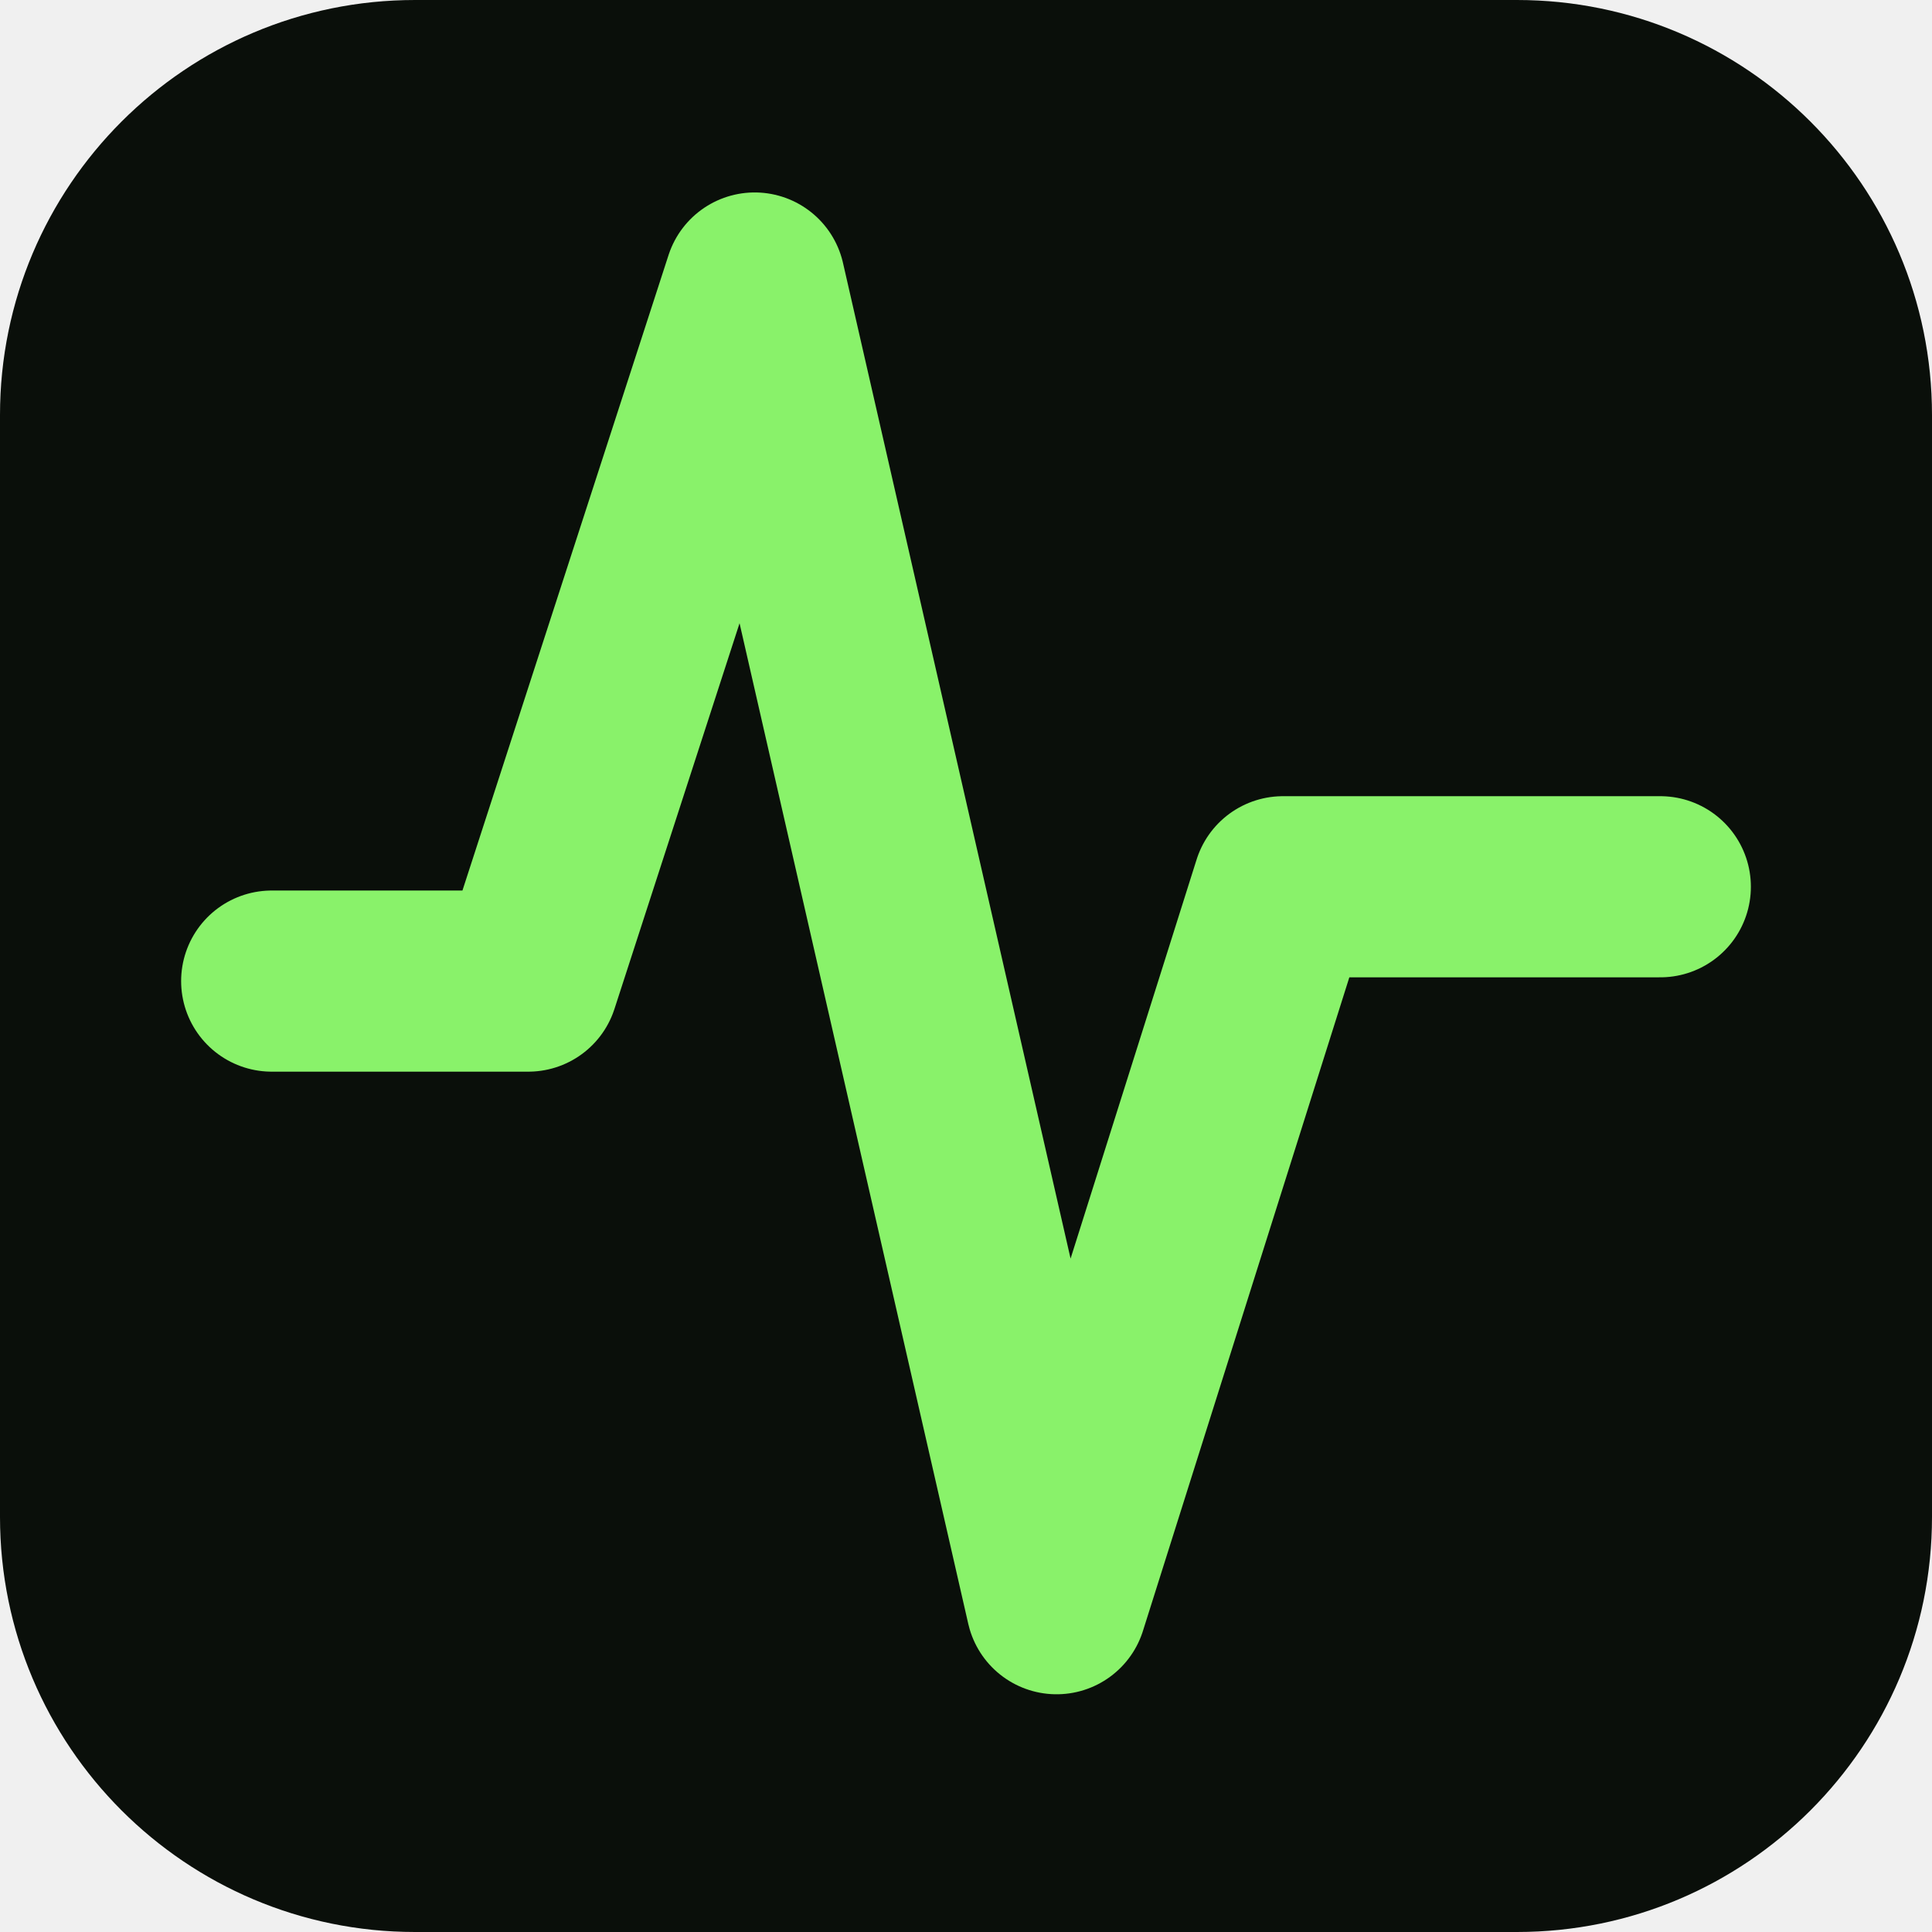
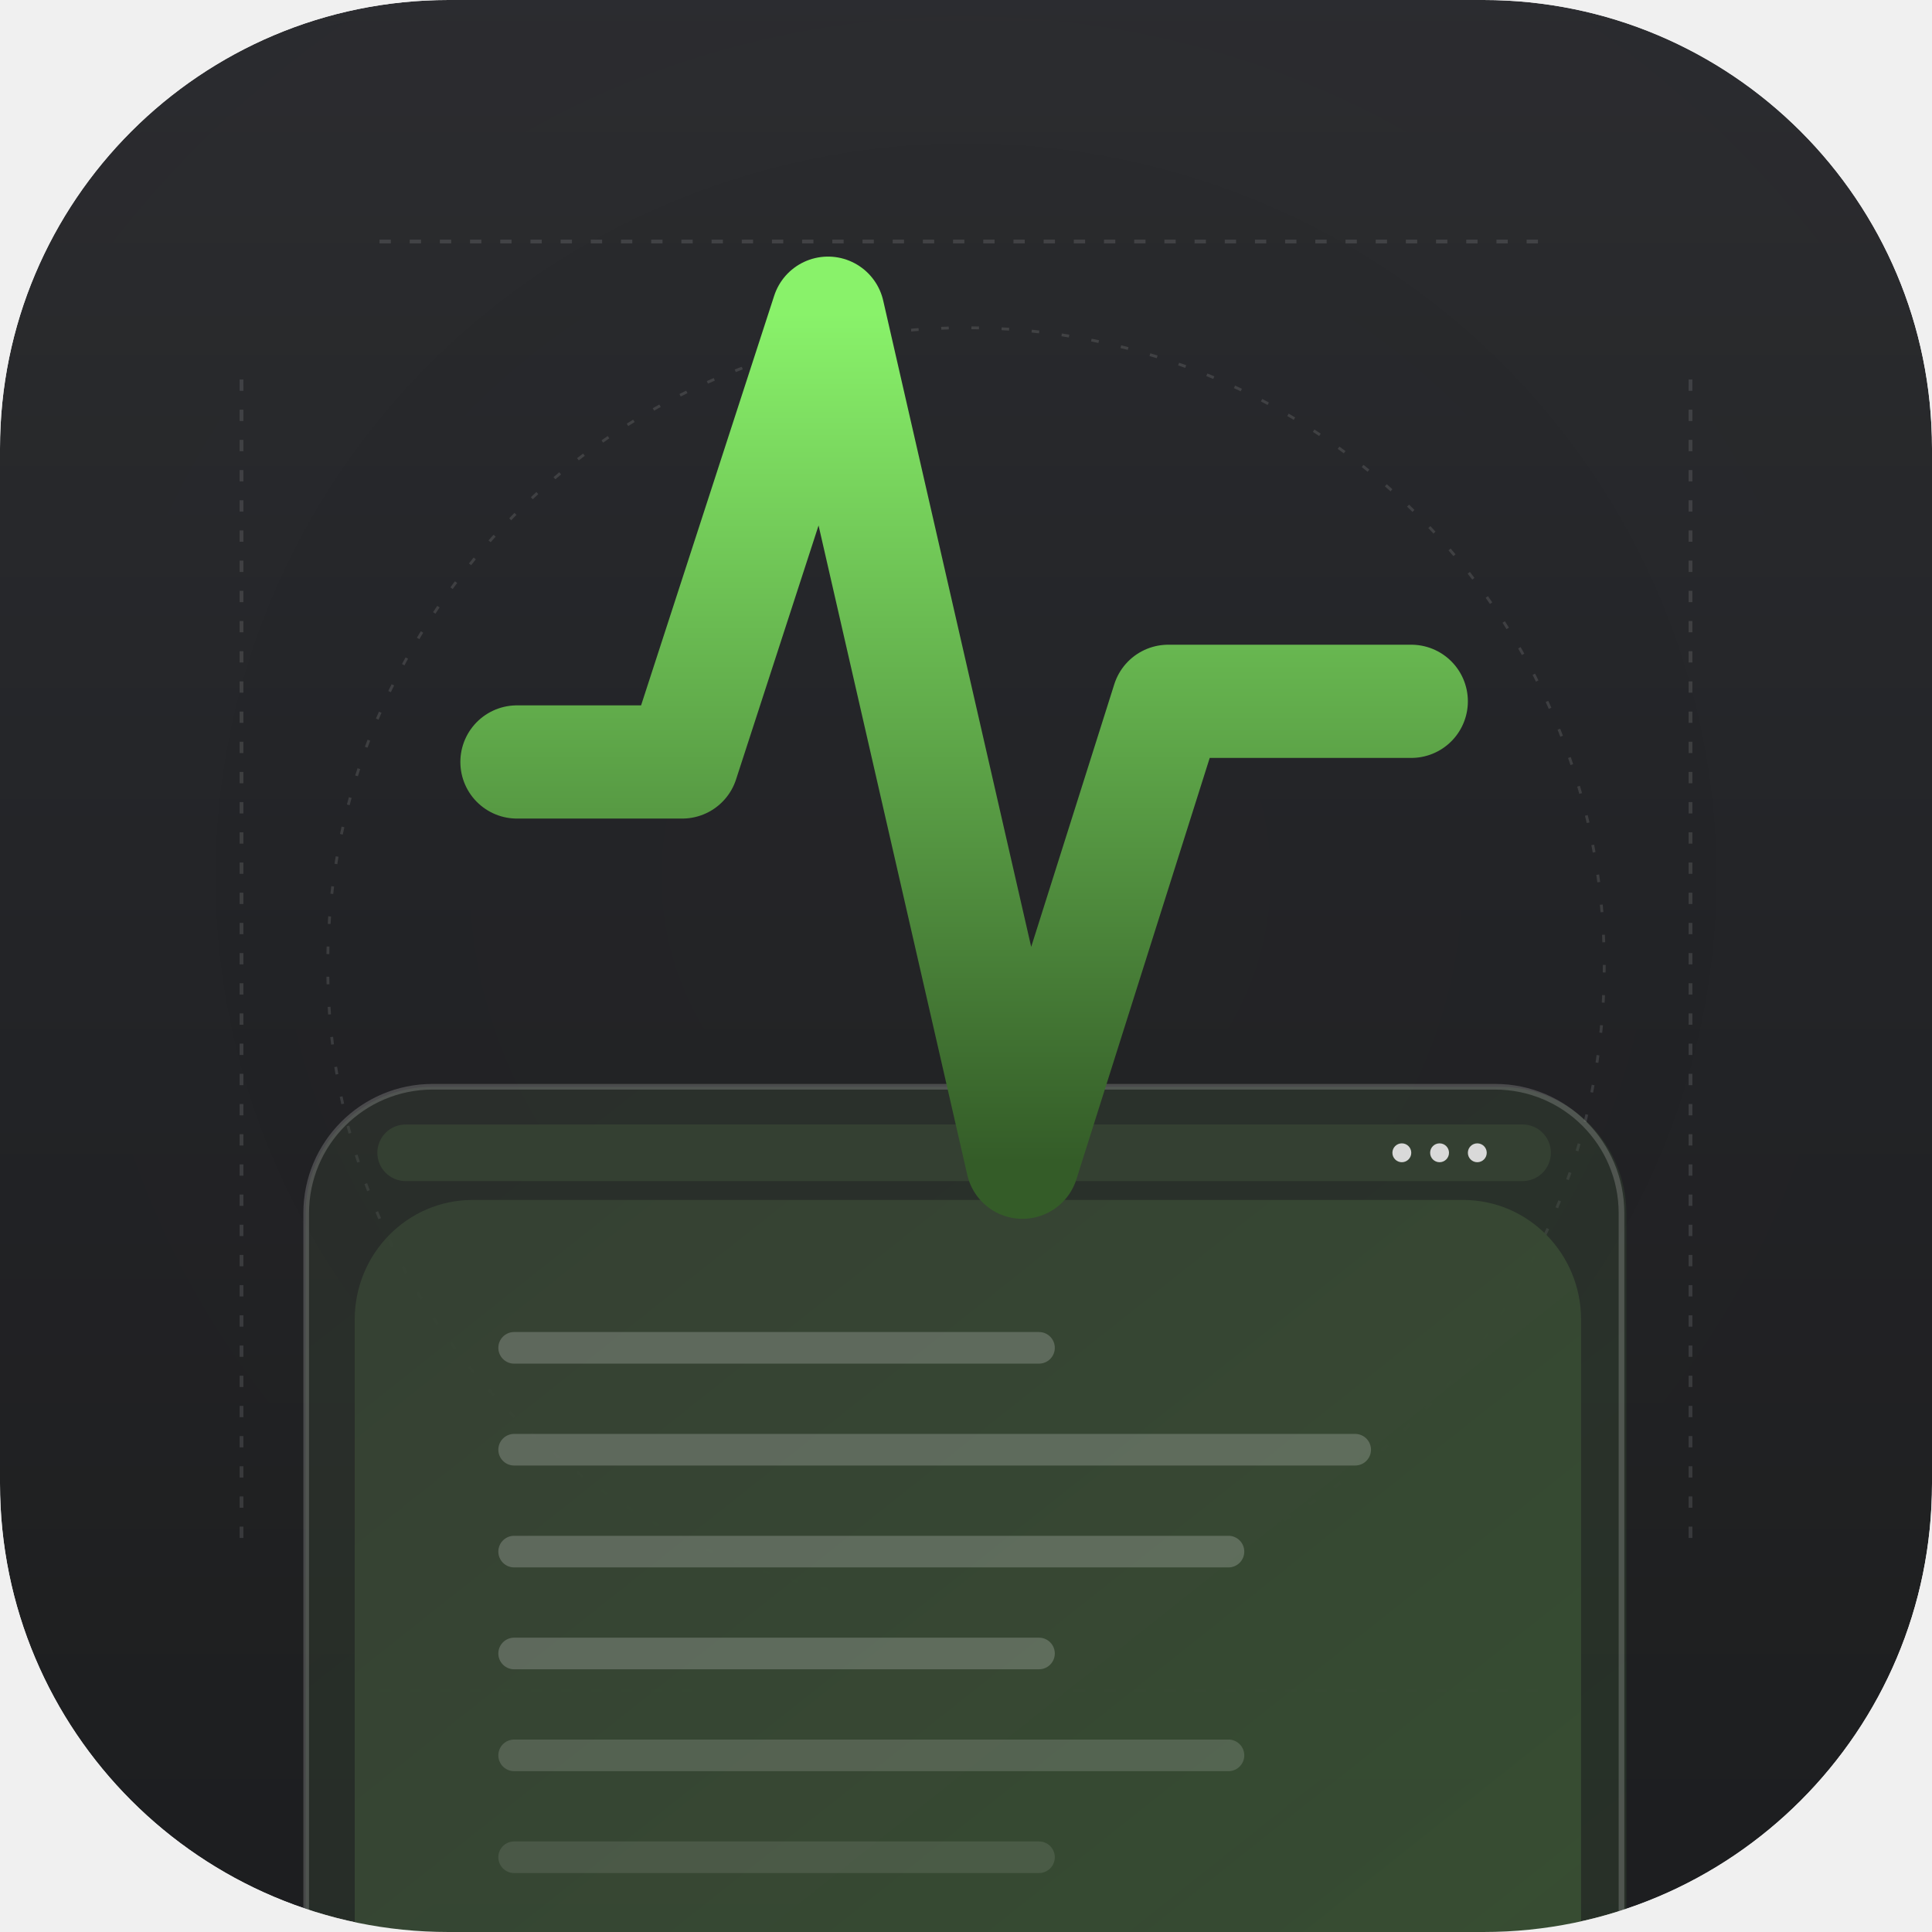
- <svg xmlns="http://www.w3.org/2000/svg" width="1024" height="1024" viewBox="0 0 1024 1024">
-   <rect width="1024" height="1024" rx="220" fill="#0a0f0a" />
-   <path d="M880 470 H680 l-120 380 L400 150 l-120 370 H144" fill="none" stroke="#89f26a" stroke-width="96" stroke-linecap="round" stroke-linejoin="round" />
+ <svg xmlns="http://www.w3.org/2000/svg" fill="none" viewBox="0 0 512 512">
+   <mask id="b" width="512" height="512" x="0" y="0" maskUnits="userSpaceOnUse" style="mask-type:alpha">
+     <path fill="url(#a)" d="M393.143 0H118.857C53.214 0 0 53.214 0 118.857v274.286C0 458.786 53.214 512 118.857 512h274.286C458.786 512 512 458.786 512 393.143V118.857C512 53.214 458.786 0 393.143 0" />
+   </mask>
+   <g mask="url(#b)">
+     <path fill="url(#c)" d="M393.143 0H118.857C53.214 0 0 53.214 0 118.857v274.286C0 458.786 53.214 512 118.857 512h274.286C458.786 512 512 458.786 512 393.143V118.857C512 53.214 458.786 0 393.143 0" />
+     <g stroke="#fff" opacity=".12">
+       <path stroke-dasharray="3 5" d="M64 100.571v310.857m384-310.857v310.857M100.572 64h310.857M100.572 448h310.857" />
+       <path stroke-dasharray="2 6" stroke-width=".75" d="M256 425.143c93.415 0 169.143-75.728 169.143-169.143S349.415 86.857 256 86.857 86.857 162.585 86.857 256 162.585 425.143 256 425.143Z" />
+     </g>
+     <path fill="url(#d)" d="M393.143 0H118.857C53.214 0 0 53.214 0 118.857v274.286C0 458.786 53.214 512 118.857 512h274.286C458.786 512 512 458.786 512 393.143V118.857C512 53.214 458.786 0 393.143 0" opacity=".1" />
+     <path fill="url(#e)" fill-opacity=".4" d="M397.346 288H114.654C96.067 288 81 303.035 81 321.582v382.836C81 722.965 96.067 738 114.654 738h282.692C415.933 738 431 722.965 431 704.418V321.582C431 303.035 415.933 288 397.346 288" />
+     <path fill="url(#f)" d="M387.75 318h-262.5C107.991 318 94 332.2 94 349.716v361.568C94 728.8 107.991 743 125.25 743h262.5c17.259 0 31.25-14.2 31.25-31.716V349.716C419 332.2 405.009 318 387.75 318" />
+     <path stroke="#fff" stroke-opacity=".18" stroke-width="1.5" d="M396.198 288H114.659c-18.51 0-33.516 15.006-33.516 33.516v382.088c0 18.511 15.005 33.517 33.516 33.517h281.539c18.51 0 33.516-15.006 33.516-33.517V321.516c0-18.51-15.006-33.516-33.516-33.516Z" />
+     <path fill="#fff" fill-opacity=".2" d="M359.074 380H136.19a4.19 4.19 0 0 0 0 8.379h222.884a4.19 4.19 0 1 0 0-8.379m-33.516 27H136.19a4.19 4.19 0 0 0 0 8.379h189.368a4.189 4.189 0 0 0 0-8.379m-50.275 27H136.19a4.19 4.19 0 0 0 0 8.379h139.093a4.19 4.19 0 1 0 0-8.379" />
+     <path fill="#fff" fill-opacity=".15" d="M325.558 461H136.19a4.19 4.19 0 0 0 0 8.379h189.368a4.189 4.189 0 0 0 0-8.379" />
+     <path fill="#fff" fill-opacity=".1" d="M275.283 488H136.19a4.19 4.19 0 0 0 0 8.379h139.093a4.19 4.19 0 1 0 0-8.379" />
+     <path fill="#fff" fill-opacity=".2" d="M275.283 353H136.19a4.19 4.19 0 0 0 0 8.379h139.093a4.19 4.19 0 1 0 0-8.379" />
+   </g>
+   <rect width="311" height="15" x="100" y="298" fill="#364234" fill-opacity=".9" rx="7.5" />
+   <circle cx="381.5" cy="305.5" r="2.5" fill="#d9d9d9" />
+   <circle cx="371.5" cy="305.5" r="2.5" fill="#d9d9d9" />
+   <circle cx="391.5" cy="305.5" r="2.5" fill="#d9d9d9" />
+   <path stroke="url(#g)" stroke-linecap="round" stroke-linejoin="round" stroke-width="30" d="M374 185.857h-64.402L270.957 308 219.435 83l-38.642 118.929H137" />
+   <defs>
+     <linearGradient id="a" x1="256" x2="256" y1="-9.143" y2="521.143" gradientUnits="userSpaceOnUse">
+       <stop stop-color="#1b1c20" />
+       <stop offset=".5" stop-color="#121316" />
+       <stop offset="1" stop-color="#0a0b0d" />
+     </linearGradient>
+     <linearGradient id="c" x1="256" x2="256" y1="-9.143" y2="521.143" gradientUnits="userSpaceOnUse">
+       <stop stop-color="#1b1c20" />
+       <stop offset=".5" stop-color="#121316" />
+       <stop offset="1" stop-color="#0a0b0d" />
+     </linearGradient>
+     <linearGradient id="e" x1="104.558" x2="406.641" y1="301.433" y2="688.253" gradientUnits="userSpaceOnUse">
+       <stop stop-color="#364234" stop-opacity=".95" />
+       <stop offset="1" stop-color="#385232" stop-opacity=".98" />
+     </linearGradient>
+     <linearGradient id="f" x1="115.875" x2="402.311" y1="330.687" y2="691.306" gradientUnits="userSpaceOnUse">
+       <stop stop-color="#364234" stop-opacity=".95" />
+       <stop offset="1" stop-color="#385232" stop-opacity=".98" />
+     </linearGradient>
+     <linearGradient id="g" x1="255.5" x2="255.5" y1="83" y2="308" gradientUnits="userSpaceOnUse">
+       <stop stop-color="#89f26a" />
+       <stop offset="1" stop-color="#345c28" />
+     </linearGradient>
+     <radialGradient id="d" cx="0" cy="0" r="1" gradientTransform="matrix(0 302.286 -315.056 0 256 232.571)" gradientUnits="userSpaceOnUse">
+       <stop offset=".169" stop-color="#e0e0e0" stop-opacity=".8" />
+       <stop offset="1" stop-color="#c1c1c1" />
+     </radialGradient>
+   </defs>
</svg>
